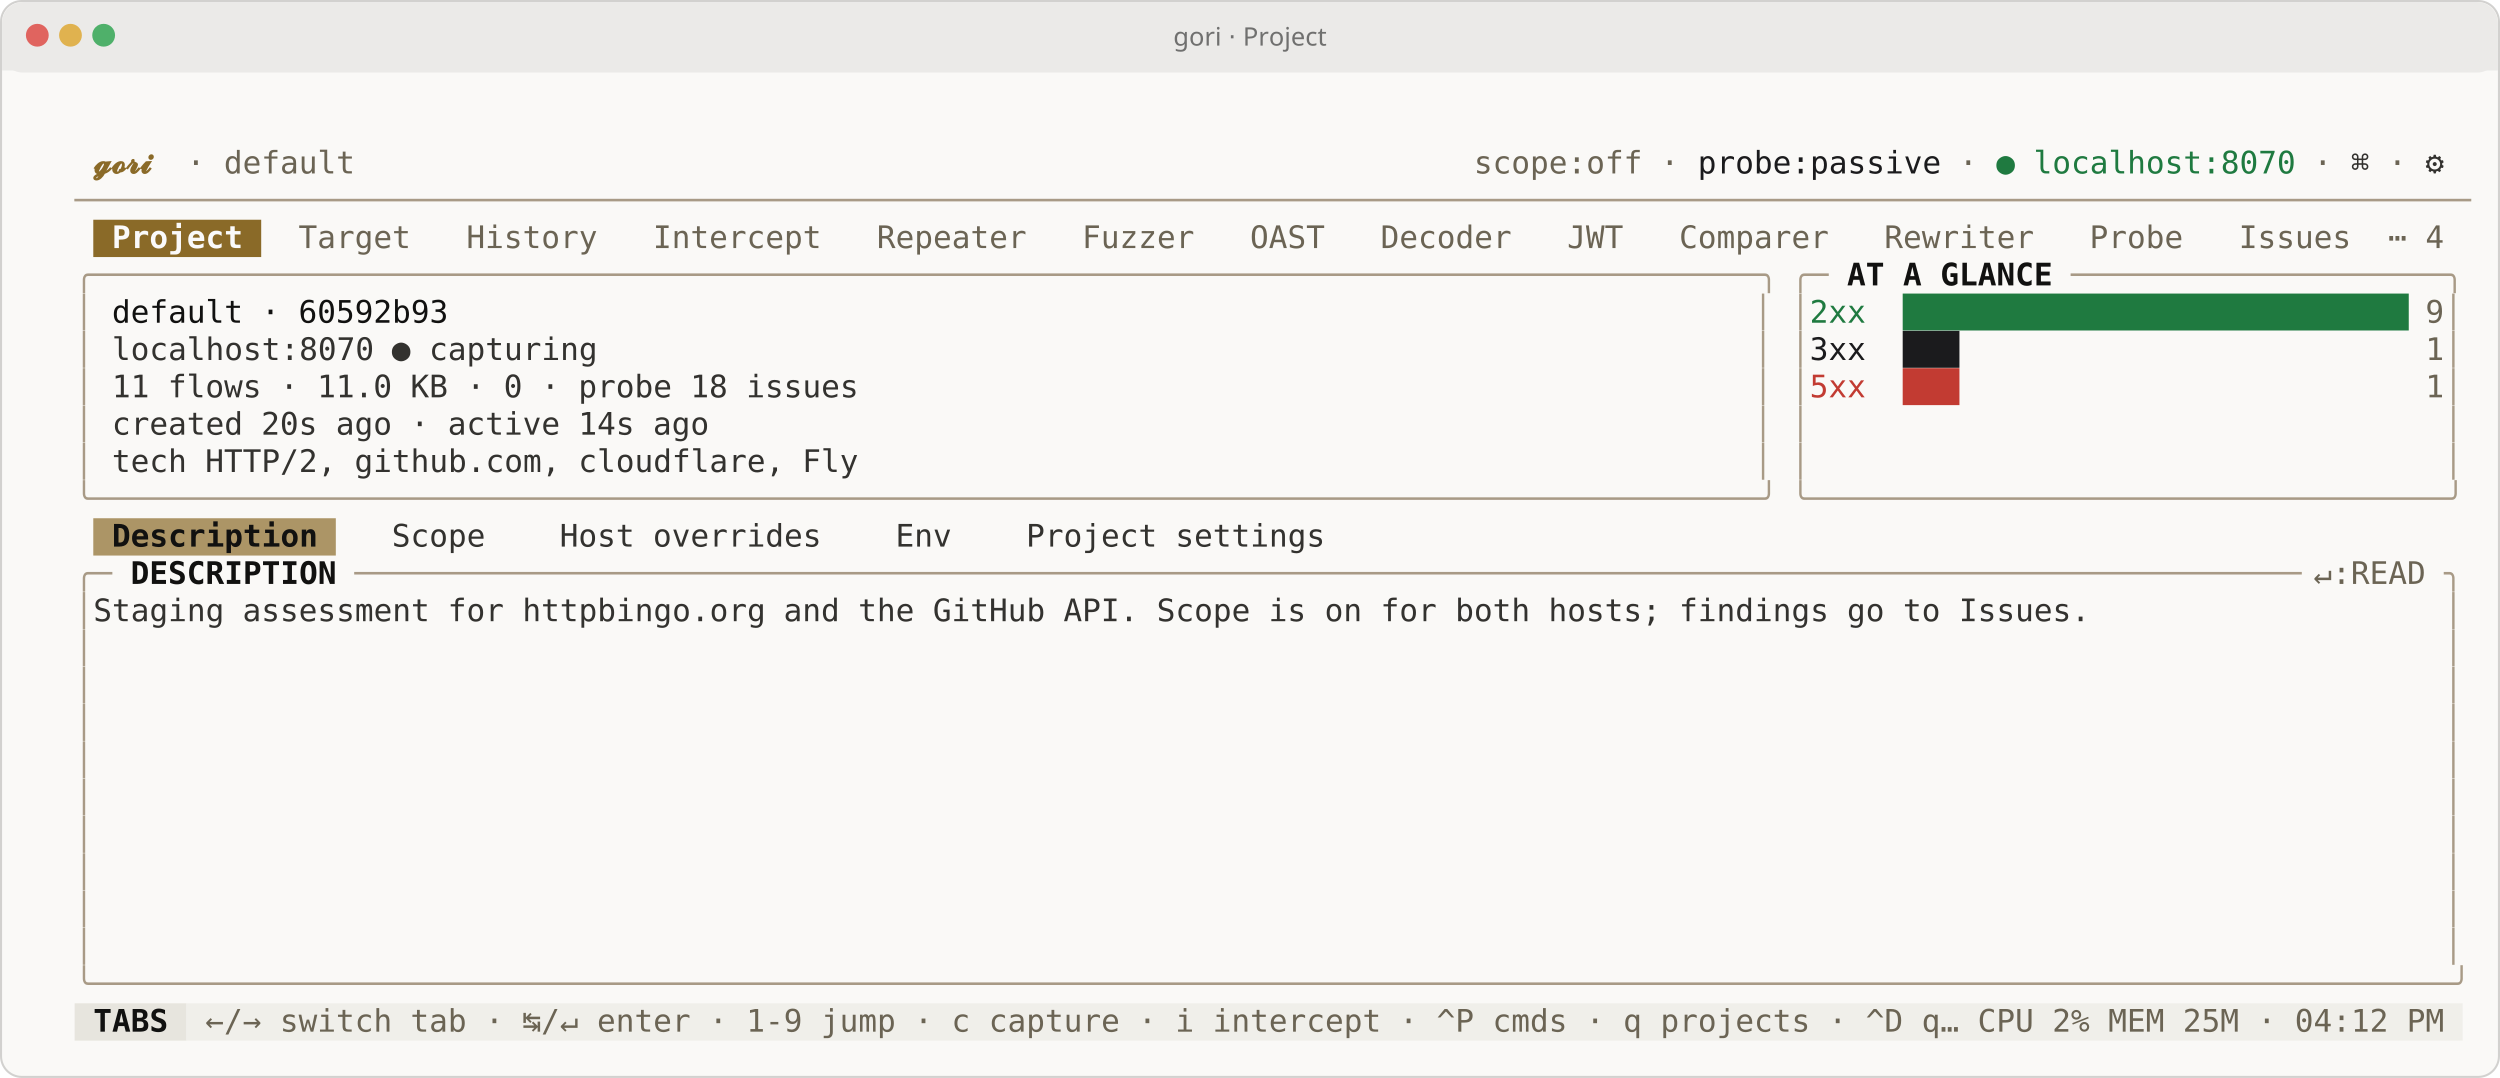
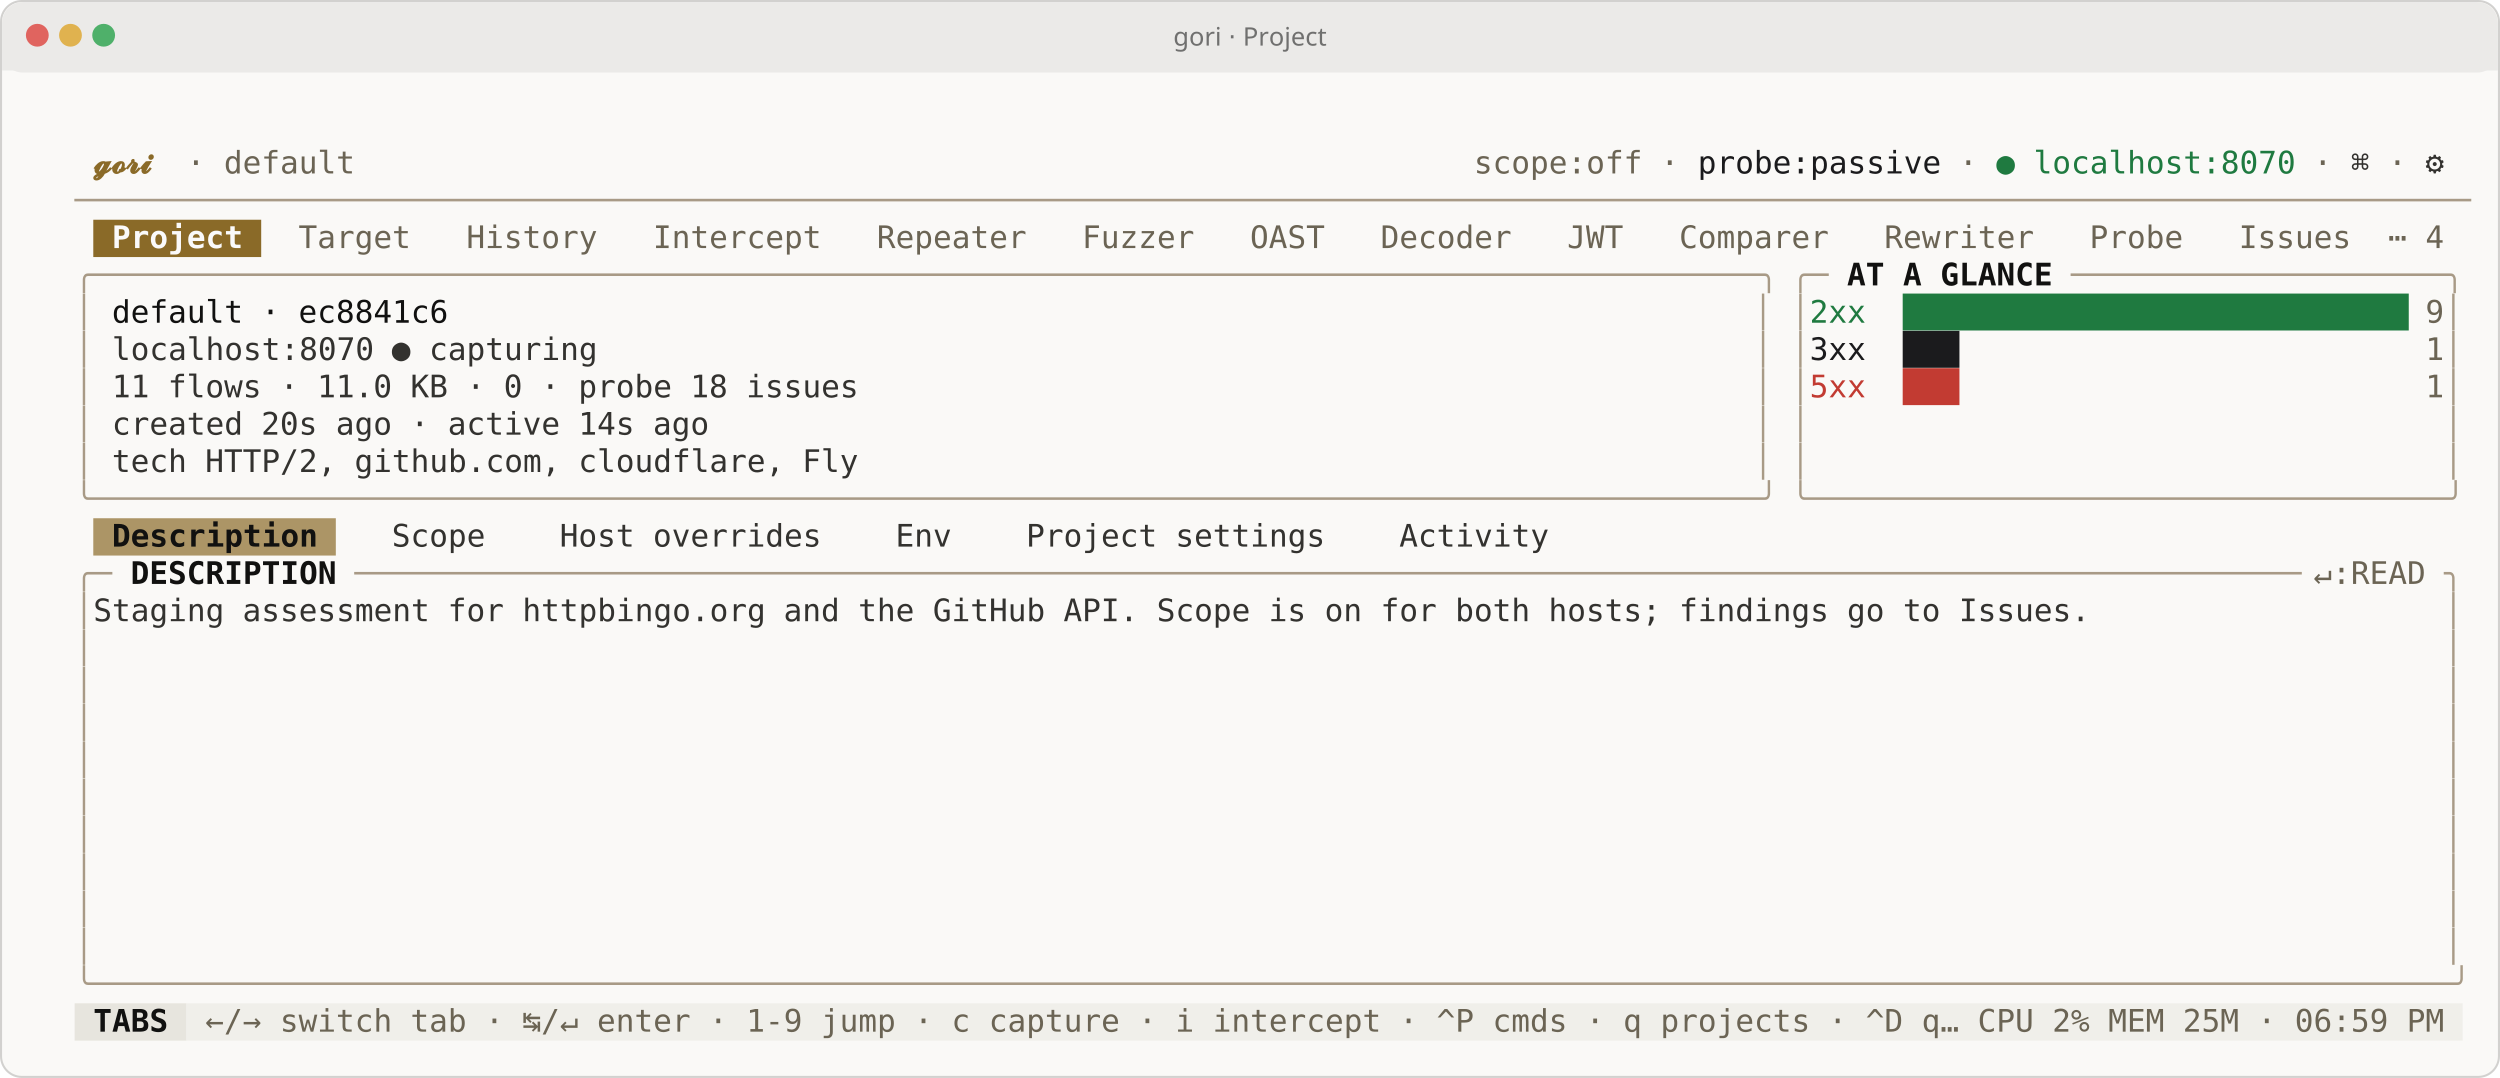
<svg xmlns="http://www.w3.org/2000/svg" width="1206" height="520" viewBox="0 0 1206.0 520.0" font-family="ui-monospace,'SF Mono','JetBrains Mono',Menlo,Consolas,monospace" font-size="15.0px" role="img" aria-label="gori · Project">
  <rect x="0.5" y="0.5" width="1205.0" height="519.0" rx="10" ry="10" fill="#faf9f7" stroke="#d2d1cf" stroke-width="1" />
  <rect x="1" y="1" width="1204.0" height="34.0" rx="10" ry="10" fill="#ebeae8" />
  <rect x="1" y="24.0" width="1204.0" height="10" fill="#ebeae8" />
  <circle cx="18.0" cy="17.0" r="5.5" fill="#e0645f" />
  <circle cx="34.0" cy="17.0" r="5.5" fill="#e0b24f" />
  <circle cx="50.0" cy="17.0" r="5.5" fill="#4fb06a" />
  <text x="603.0" y="22.0" text-anchor="middle" fill="#70706f" font-family="'Apple Symbols','Segoe UI Symbol','Cambria Math','STIX Two Math','Noto Sans Math','DejaVu Sans',ui-monospace,'SF Mono','JetBrains Mono',Menlo,Consolas,monospace" font-size="12.3px">gori · Project</text>
  <rect x="45.00" y="106.00" width="81.00" height="18.00" fill="#8a6a28" />
  <rect x="45.00" y="250.00" width="117.00" height="18.00" fill="#ac9566" />
  <rect x="36.00" y="484.00" width="54.00" height="18.00" fill="#e7e5de" />
  <rect x="90.00" y="484.00" width="1098.00" height="18.00" fill="#f0efea" />
  <text x="45.00" y="83.68" textLength="36.00" lengthAdjust="spacingAndGlyphs" fill="#8a6a28" font-weight="700" xml:space="preserve">𝓰𝓸𝓻𝓲</text>
  <text x="90.00" y="83.68" textLength="9.00" lengthAdjust="spacingAndGlyphs" fill="#6b6454" xml:space="preserve">·</text>
  <text x="108.00" y="83.68" textLength="63.00" lengthAdjust="spacingAndGlyphs" fill="#6b6454" xml:space="preserve">default</text>
  <text x="711.00" y="83.68" textLength="81.00" lengthAdjust="spacingAndGlyphs" fill="#6b6454" xml:space="preserve">scope:off</text>
  <text x="801.00" y="83.68" textLength="9.00" lengthAdjust="spacingAndGlyphs" fill="#6b6454" xml:space="preserve">·</text>
  <text x="819.00" y="83.68" textLength="117.00" lengthAdjust="spacingAndGlyphs" fill="#1b1b1d" xml:space="preserve">probe:passive</text>
  <text x="945.00" y="83.68" textLength="9.00" lengthAdjust="spacingAndGlyphs" fill="#6b6454" xml:space="preserve">·</text>
  <text x="963.00" y="83.68" textLength="9.00" lengthAdjust="spacingAndGlyphs" fill="#1f7a40" xml:space="preserve">●</text>
  <text x="981.00" y="83.68" textLength="126.00" lengthAdjust="spacingAndGlyphs" fill="#1f7a40" xml:space="preserve">localhost:8070</text>
  <text x="1116.00" y="83.68" textLength="9.00" lengthAdjust="spacingAndGlyphs" fill="#6b6454" xml:space="preserve">·</text>
  <text x="1134.00" y="83.68" textLength="9.00" lengthAdjust="spacingAndGlyphs" fill="#33322f" xml:space="preserve">⌘</text>
  <text x="1152.00" y="83.68" textLength="9.00" lengthAdjust="spacingAndGlyphs" fill="#6b6454" xml:space="preserve">·</text>
  <text x="1170.00" y="83.68" textLength="9.00" lengthAdjust="spacingAndGlyphs" fill="#33322f" xml:space="preserve">⚙</text>
  <text x="36.00" y="101.68" textLength="1152.00" lengthAdjust="spacingAndGlyphs" fill="#a89a86" xml:space="preserve">────────────────────────────────────────────────────────────────────────────────────────────────────────────────────────────────</text>
  <text x="54.00" y="119.68" textLength="63.00" lengthAdjust="spacingAndGlyphs" fill="#fafafa" font-weight="700" xml:space="preserve">Project</text>
  <text x="144.00" y="119.68" textLength="54.00" lengthAdjust="spacingAndGlyphs" fill="#6b6454" xml:space="preserve">Target</text>
  <text x="225.00" y="119.68" textLength="63.00" lengthAdjust="spacingAndGlyphs" fill="#6b6454" xml:space="preserve">History</text>
  <text x="315.00" y="119.68" textLength="81.00" lengthAdjust="spacingAndGlyphs" fill="#6b6454" xml:space="preserve">Intercept</text>
  <text x="423.00" y="119.68" textLength="72.00" lengthAdjust="spacingAndGlyphs" fill="#6b6454" xml:space="preserve">Repeater</text>
  <text x="522.00" y="119.68" textLength="54.00" lengthAdjust="spacingAndGlyphs" fill="#6b6454" xml:space="preserve">Fuzzer</text>
  <text x="603.00" y="119.68" textLength="36.00" lengthAdjust="spacingAndGlyphs" fill="#6b6454" xml:space="preserve">OAST</text>
  <text x="666.00" y="119.68" textLength="63.00" lengthAdjust="spacingAndGlyphs" fill="#6b6454" xml:space="preserve">Decoder</text>
  <text x="756.00" y="119.68" textLength="27.00" lengthAdjust="spacingAndGlyphs" fill="#6b6454" xml:space="preserve">JWT</text>
  <text x="810.00" y="119.68" textLength="72.00" lengthAdjust="spacingAndGlyphs" fill="#6b6454" xml:space="preserve">Comparer</text>
  <text x="909.00" y="119.68" textLength="72.00" lengthAdjust="spacingAndGlyphs" fill="#6b6454" xml:space="preserve">Rewriter</text>
  <text x="1008.00" y="119.68" textLength="45.00" lengthAdjust="spacingAndGlyphs" fill="#6b6454" xml:space="preserve">Probe</text>
  <text x="1080.00" y="119.68" textLength="54.00" lengthAdjust="spacingAndGlyphs" fill="#6b6454" xml:space="preserve">Issues</text>
  <text x="1152.00" y="119.68" textLength="9.00" lengthAdjust="spacingAndGlyphs" fill="#6b6454" xml:space="preserve">⋯</text>
  <text x="1170.00" y="119.68" textLength="9.00" lengthAdjust="spacingAndGlyphs" fill="#6b6454" xml:space="preserve">4</text>
  <text x="36.00" y="137.68" textLength="819.00" lengthAdjust="spacingAndGlyphs" fill="#a89a86" xml:space="preserve">╭─────────────────────────────────────────────────────────────────────────────────────────╮</text>
  <text x="864.00" y="137.68" textLength="18.00" lengthAdjust="spacingAndGlyphs" fill="#a89a86" xml:space="preserve">╭─</text>
  <text x="891.00" y="137.68" textLength="18.00" lengthAdjust="spacingAndGlyphs" fill="#111110" font-weight="700" xml:space="preserve">AT</text>
  <text x="918.00" y="137.68" textLength="9.00" lengthAdjust="spacingAndGlyphs" fill="#111110" font-weight="700" xml:space="preserve">A</text>
  <text x="936.00" y="137.68" textLength="54.00" lengthAdjust="spacingAndGlyphs" fill="#111110" font-weight="700" xml:space="preserve">GLANCE</text>
  <text x="999.00" y="137.68" textLength="189.00" lengthAdjust="spacingAndGlyphs" fill="#a89a86" xml:space="preserve">────────────────────╮</text>
  <text x="36.00" y="155.68" textLength="9.00" lengthAdjust="spacingAndGlyphs" fill="#a89a86" xml:space="preserve">│</text>
  <text x="54.00" y="155.68" textLength="63.00" lengthAdjust="spacingAndGlyphs" fill="#111110" xml:space="preserve">default</text>
  <text x="126.00" y="155.68" textLength="9.00" lengthAdjust="spacingAndGlyphs" fill="#111110" xml:space="preserve">·</text>
-   <text x="144.00" y="155.68" textLength="72.00" lengthAdjust="spacingAndGlyphs" fill="#111110" xml:space="preserve">60592b93</text>
+   <text x="144.00" y="155.68" textLength="72.00" lengthAdjust="spacingAndGlyphs" fill="#111110" xml:space="preserve">ec8841c6</text>
  <text x="846.00" y="155.68" textLength="9.00" lengthAdjust="spacingAndGlyphs" fill="#a89a86" xml:space="preserve">│</text>
  <text x="864.00" y="155.68" textLength="9.00" lengthAdjust="spacingAndGlyphs" fill="#a89a86" xml:space="preserve">│</text>
  <text x="873.00" y="155.68" textLength="27.00" lengthAdjust="spacingAndGlyphs" fill="#1f7a40" xml:space="preserve">2xx</text>
  <text x="918.00" y="155.68" textLength="243.00" lengthAdjust="spacingAndGlyphs" fill="#1f7a40" xml:space="preserve">███████████████████████████</text>
  <text x="1170.00" y="155.68" textLength="9.00" lengthAdjust="spacingAndGlyphs" fill="#6b6454" xml:space="preserve">9</text>
  <text x="1179.00" y="155.68" textLength="9.00" lengthAdjust="spacingAndGlyphs" fill="#a89a86" xml:space="preserve">│</text>
  <text x="36.00" y="173.68" textLength="9.00" lengthAdjust="spacingAndGlyphs" fill="#a89a86" xml:space="preserve">│</text>
  <text x="54.00" y="173.68" textLength="126.00" lengthAdjust="spacingAndGlyphs" fill="#33322f" xml:space="preserve">localhost:8070</text>
  <text x="189.00" y="173.68" textLength="9.00" lengthAdjust="spacingAndGlyphs" fill="#33322f" xml:space="preserve">●</text>
  <text x="207.00" y="173.68" textLength="81.00" lengthAdjust="spacingAndGlyphs" fill="#33322f" xml:space="preserve">capturing</text>
  <text x="846.00" y="173.68" textLength="9.00" lengthAdjust="spacingAndGlyphs" fill="#a89a86" xml:space="preserve">│</text>
  <text x="864.00" y="173.68" textLength="9.00" lengthAdjust="spacingAndGlyphs" fill="#a89a86" xml:space="preserve">│</text>
  <text x="873.00" y="173.68" textLength="27.00" lengthAdjust="spacingAndGlyphs" fill="#1b1b1d" xml:space="preserve">3xx</text>
  <text x="918.00" y="173.68" textLength="27.00" lengthAdjust="spacingAndGlyphs" fill="#1b1b1d" xml:space="preserve">███</text>
  <text x="1170.00" y="173.68" textLength="9.00" lengthAdjust="spacingAndGlyphs" fill="#6b6454" xml:space="preserve">1</text>
  <text x="1179.00" y="173.68" textLength="9.00" lengthAdjust="spacingAndGlyphs" fill="#a89a86" xml:space="preserve">│</text>
  <text x="36.00" y="191.68" textLength="9.00" lengthAdjust="spacingAndGlyphs" fill="#a89a86" xml:space="preserve">│</text>
  <text x="54.00" y="191.68" textLength="18.00" lengthAdjust="spacingAndGlyphs" fill="#33322f" xml:space="preserve">11</text>
  <text x="81.00" y="191.68" textLength="45.00" lengthAdjust="spacingAndGlyphs" fill="#33322f" xml:space="preserve">flows</text>
  <text x="135.00" y="191.68" textLength="9.00" lengthAdjust="spacingAndGlyphs" fill="#33322f" xml:space="preserve">·</text>
  <text x="153.00" y="191.68" textLength="36.00" lengthAdjust="spacingAndGlyphs" fill="#33322f" xml:space="preserve">11.0</text>
  <text x="198.00" y="191.68" textLength="18.00" lengthAdjust="spacingAndGlyphs" fill="#33322f" xml:space="preserve">KB</text>
  <text x="225.00" y="191.68" textLength="9.00" lengthAdjust="spacingAndGlyphs" fill="#33322f" xml:space="preserve">·</text>
  <text x="243.00" y="191.68" textLength="9.00" lengthAdjust="spacingAndGlyphs" fill="#33322f" xml:space="preserve">0</text>
  <text x="261.00" y="191.68" textLength="9.00" lengthAdjust="spacingAndGlyphs" fill="#33322f" xml:space="preserve">·</text>
  <text x="279.00" y="191.68" textLength="45.00" lengthAdjust="spacingAndGlyphs" fill="#33322f" xml:space="preserve">probe</text>
  <text x="333.00" y="191.68" textLength="18.00" lengthAdjust="spacingAndGlyphs" fill="#33322f" xml:space="preserve">18</text>
  <text x="360.00" y="191.68" textLength="54.00" lengthAdjust="spacingAndGlyphs" fill="#33322f" xml:space="preserve">issues</text>
  <text x="846.00" y="191.68" textLength="9.00" lengthAdjust="spacingAndGlyphs" fill="#a89a86" xml:space="preserve">│</text>
  <text x="864.00" y="191.68" textLength="9.00" lengthAdjust="spacingAndGlyphs" fill="#a89a86" xml:space="preserve">│</text>
  <text x="873.00" y="191.68" textLength="27.00" lengthAdjust="spacingAndGlyphs" fill="#c23b32" xml:space="preserve">5xx</text>
  <text x="918.00" y="191.68" textLength="27.00" lengthAdjust="spacingAndGlyphs" fill="#c23b32" xml:space="preserve">███</text>
  <text x="1170.00" y="191.68" textLength="9.00" lengthAdjust="spacingAndGlyphs" fill="#6b6454" xml:space="preserve">1</text>
  <text x="1179.00" y="191.68" textLength="9.00" lengthAdjust="spacingAndGlyphs" fill="#a89a86" xml:space="preserve">│</text>
  <text x="36.00" y="209.68" textLength="9.00" lengthAdjust="spacingAndGlyphs" fill="#a89a86" xml:space="preserve">│</text>
  <text x="54.00" y="209.68" textLength="63.00" lengthAdjust="spacingAndGlyphs" fill="#33322f" xml:space="preserve">created</text>
  <text x="126.00" y="209.68" textLength="27.00" lengthAdjust="spacingAndGlyphs" fill="#33322f" xml:space="preserve">20s</text>
  <text x="162.00" y="209.68" textLength="27.00" lengthAdjust="spacingAndGlyphs" fill="#33322f" xml:space="preserve">ago</text>
  <text x="198.00" y="209.68" textLength="9.00" lengthAdjust="spacingAndGlyphs" fill="#33322f" xml:space="preserve">·</text>
  <text x="216.00" y="209.68" textLength="54.00" lengthAdjust="spacingAndGlyphs" fill="#33322f" xml:space="preserve">active</text>
  <text x="279.00" y="209.68" textLength="27.00" lengthAdjust="spacingAndGlyphs" fill="#33322f" xml:space="preserve">14s</text>
  <text x="315.00" y="209.68" textLength="27.00" lengthAdjust="spacingAndGlyphs" fill="#33322f" xml:space="preserve">ago</text>
  <text x="846.00" y="209.68" textLength="9.00" lengthAdjust="spacingAndGlyphs" fill="#a89a86" xml:space="preserve">│</text>
  <text x="864.00" y="209.68" textLength="9.00" lengthAdjust="spacingAndGlyphs" fill="#a89a86" xml:space="preserve">│</text>
  <text x="1179.00" y="209.68" textLength="9.00" lengthAdjust="spacingAndGlyphs" fill="#a89a86" xml:space="preserve">│</text>
  <text x="36.00" y="227.68" textLength="9.00" lengthAdjust="spacingAndGlyphs" fill="#a89a86" xml:space="preserve">│</text>
  <text x="54.00" y="227.68" textLength="36.00" lengthAdjust="spacingAndGlyphs" fill="#33322f" xml:space="preserve">tech</text>
  <text x="99.00" y="227.68" textLength="63.00" lengthAdjust="spacingAndGlyphs" fill="#33322f" xml:space="preserve">HTTP/2,</text>
  <text x="171.00" y="227.68" textLength="99.00" lengthAdjust="spacingAndGlyphs" fill="#33322f" xml:space="preserve">github.com,</text>
  <text x="279.00" y="227.68" textLength="99.00" lengthAdjust="spacingAndGlyphs" fill="#33322f" xml:space="preserve">cloudflare,</text>
  <text x="387.00" y="227.68" textLength="27.00" lengthAdjust="spacingAndGlyphs" fill="#33322f" xml:space="preserve">Fly</text>
  <text x="846.00" y="227.68" textLength="9.00" lengthAdjust="spacingAndGlyphs" fill="#a89a86" xml:space="preserve">│</text>
  <text x="864.00" y="227.68" textLength="9.00" lengthAdjust="spacingAndGlyphs" fill="#a89a86" xml:space="preserve">│</text>
  <text x="1179.00" y="227.68" textLength="9.00" lengthAdjust="spacingAndGlyphs" fill="#a89a86" xml:space="preserve">│</text>
  <text x="36.00" y="245.68" textLength="819.00" lengthAdjust="spacingAndGlyphs" fill="#a89a86" xml:space="preserve">╰─────────────────────────────────────────────────────────────────────────────────────────╯</text>
  <text x="864.00" y="245.68" textLength="324.00" lengthAdjust="spacingAndGlyphs" fill="#a89a86" xml:space="preserve">╰──────────────────────────────────╯</text>
  <text x="54.00" y="263.68" textLength="99.00" lengthAdjust="spacingAndGlyphs" fill="#111110" font-weight="700" xml:space="preserve">Description</text>
  <text x="189.00" y="263.68" textLength="45.00" lengthAdjust="spacingAndGlyphs" fill="#33322f" xml:space="preserve">Scope</text>
  <text x="270.00" y="263.68" textLength="36.00" lengthAdjust="spacingAndGlyphs" fill="#33322f" xml:space="preserve">Host</text>
  <text x="315.00" y="263.68" textLength="81.00" lengthAdjust="spacingAndGlyphs" fill="#33322f" xml:space="preserve">overrides</text>
  <text x="432.00" y="263.68" textLength="27.00" lengthAdjust="spacingAndGlyphs" fill="#33322f" xml:space="preserve">Env</text>
  <text x="495.00" y="263.68" textLength="63.00" lengthAdjust="spacingAndGlyphs" fill="#33322f" xml:space="preserve">Project</text>
  <text x="567.00" y="263.68" textLength="72.00" lengthAdjust="spacingAndGlyphs" fill="#33322f" xml:space="preserve">settings</text>
+   <text x="675.00" y="263.68" textLength="72.00" lengthAdjust="spacingAndGlyphs" fill="#33322f" xml:space="preserve">Activity</text>
  <text x="36.00" y="281.68" textLength="18.00" lengthAdjust="spacingAndGlyphs" fill="#a89a86" xml:space="preserve">╭─</text>
  <text x="63.00" y="281.68" textLength="99.00" lengthAdjust="spacingAndGlyphs" fill="#111110" font-weight="700" xml:space="preserve">DESCRIPTION</text>
  <text x="171.00" y="281.68" textLength="936.00" lengthAdjust="spacingAndGlyphs" fill="#a89a86" xml:space="preserve">────────────────────────────────────────────────────────────────────────────────────────────────────────</text>
  <text x="1116.00" y="281.68" textLength="54.00" lengthAdjust="spacingAndGlyphs" fill="#6b6454" xml:space="preserve">↵:READ</text>
  <text x="1179.00" y="281.68" textLength="9.00" lengthAdjust="spacingAndGlyphs" fill="#a89a86" xml:space="preserve">╮</text>
  <text x="36.00" y="299.68" textLength="9.00" lengthAdjust="spacingAndGlyphs" fill="#a89a86" xml:space="preserve">│</text>
  <text x="45.00" y="299.68" textLength="63.00" lengthAdjust="spacingAndGlyphs" fill="#33322f" xml:space="preserve">Staging</text>
  <text x="117.00" y="299.68" textLength="90.00" lengthAdjust="spacingAndGlyphs" fill="#33322f" xml:space="preserve">assessment</text>
  <text x="216.00" y="299.68" textLength="27.00" lengthAdjust="spacingAndGlyphs" fill="#33322f" xml:space="preserve">for</text>
  <text x="252.00" y="299.68" textLength="117.00" lengthAdjust="spacingAndGlyphs" fill="#33322f" xml:space="preserve">httpbingo.org</text>
  <text x="378.00" y="299.68" textLength="27.00" lengthAdjust="spacingAndGlyphs" fill="#33322f" xml:space="preserve">and</text>
  <text x="414.00" y="299.68" textLength="27.00" lengthAdjust="spacingAndGlyphs" fill="#33322f" xml:space="preserve">the</text>
  <text x="450.00" y="299.68" textLength="54.00" lengthAdjust="spacingAndGlyphs" fill="#33322f" xml:space="preserve">GitHub</text>
  <text x="513.00" y="299.68" textLength="36.00" lengthAdjust="spacingAndGlyphs" fill="#33322f" xml:space="preserve">API.</text>
  <text x="558.00" y="299.68" textLength="45.00" lengthAdjust="spacingAndGlyphs" fill="#33322f" xml:space="preserve">Scope</text>
  <text x="612.00" y="299.68" textLength="18.00" lengthAdjust="spacingAndGlyphs" fill="#33322f" xml:space="preserve">is</text>
  <text x="639.00" y="299.68" textLength="18.00" lengthAdjust="spacingAndGlyphs" fill="#33322f" xml:space="preserve">on</text>
  <text x="666.00" y="299.68" textLength="27.00" lengthAdjust="spacingAndGlyphs" fill="#33322f" xml:space="preserve">for</text>
  <text x="702.00" y="299.68" textLength="36.00" lengthAdjust="spacingAndGlyphs" fill="#33322f" xml:space="preserve">both</text>
  <text x="747.00" y="299.68" textLength="54.00" lengthAdjust="spacingAndGlyphs" fill="#33322f" xml:space="preserve">hosts;</text>
  <text x="810.00" y="299.68" textLength="72.00" lengthAdjust="spacingAndGlyphs" fill="#33322f" xml:space="preserve">findings</text>
  <text x="891.00" y="299.68" textLength="18.00" lengthAdjust="spacingAndGlyphs" fill="#33322f" xml:space="preserve">go</text>
  <text x="918.00" y="299.68" textLength="18.00" lengthAdjust="spacingAndGlyphs" fill="#33322f" xml:space="preserve">to</text>
  <text x="945.00" y="299.68" textLength="63.00" lengthAdjust="spacingAndGlyphs" fill="#33322f" xml:space="preserve">Issues.</text>
  <text x="1179.00" y="299.68" textLength="9.00" lengthAdjust="spacingAndGlyphs" fill="#a89a86" xml:space="preserve">│</text>
  <text x="36.00" y="317.68" textLength="9.00" lengthAdjust="spacingAndGlyphs" fill="#a89a86" xml:space="preserve">│</text>
  <text x="1179.00" y="317.68" textLength="9.00" lengthAdjust="spacingAndGlyphs" fill="#a89a86" xml:space="preserve">│</text>
  <text x="36.00" y="335.68" textLength="9.00" lengthAdjust="spacingAndGlyphs" fill="#a89a86" xml:space="preserve">│</text>
  <text x="1179.00" y="335.68" textLength="9.00" lengthAdjust="spacingAndGlyphs" fill="#a89a86" xml:space="preserve">│</text>
  <text x="36.00" y="353.68" textLength="9.00" lengthAdjust="spacingAndGlyphs" fill="#a89a86" xml:space="preserve">│</text>
  <text x="1179.00" y="353.68" textLength="9.00" lengthAdjust="spacingAndGlyphs" fill="#a89a86" xml:space="preserve">│</text>
  <text x="36.00" y="371.68" textLength="9.00" lengthAdjust="spacingAndGlyphs" fill="#a89a86" xml:space="preserve">│</text>
  <text x="1179.00" y="371.68" textLength="9.00" lengthAdjust="spacingAndGlyphs" fill="#a89a86" xml:space="preserve">│</text>
  <text x="36.00" y="389.68" textLength="9.00" lengthAdjust="spacingAndGlyphs" fill="#a89a86" xml:space="preserve">│</text>
  <text x="1179.00" y="389.68" textLength="9.00" lengthAdjust="spacingAndGlyphs" fill="#a89a86" xml:space="preserve">│</text>
  <text x="36.00" y="407.68" textLength="9.00" lengthAdjust="spacingAndGlyphs" fill="#a89a86" xml:space="preserve">│</text>
  <text x="1179.00" y="407.68" textLength="9.00" lengthAdjust="spacingAndGlyphs" fill="#a89a86" xml:space="preserve">│</text>
  <text x="36.00" y="425.68" textLength="9.00" lengthAdjust="spacingAndGlyphs" fill="#a89a86" xml:space="preserve">│</text>
  <text x="1179.00" y="425.68" textLength="9.00" lengthAdjust="spacingAndGlyphs" fill="#a89a86" xml:space="preserve">│</text>
  <text x="36.00" y="443.68" textLength="9.00" lengthAdjust="spacingAndGlyphs" fill="#a89a86" xml:space="preserve">│</text>
  <text x="1179.00" y="443.68" textLength="9.00" lengthAdjust="spacingAndGlyphs" fill="#a89a86" xml:space="preserve">│</text>
  <text x="36.00" y="461.68" textLength="9.00" lengthAdjust="spacingAndGlyphs" fill="#a89a86" xml:space="preserve">│</text>
  <text x="1179.00" y="461.68" textLength="9.00" lengthAdjust="spacingAndGlyphs" fill="#a89a86" xml:space="preserve">│</text>
  <text x="36.00" y="479.68" textLength="1152.00" lengthAdjust="spacingAndGlyphs" fill="#a89a86" xml:space="preserve">╰──────────────────────────────────────────────────────────────────────────────────────────────────────────────────────────────╯</text>
  <text x="45.00" y="497.68" textLength="36.00" lengthAdjust="spacingAndGlyphs" fill="#111110" font-weight="700" xml:space="preserve">TABS</text>
  <text x="99.00" y="497.68" textLength="27.00" lengthAdjust="spacingAndGlyphs" fill="#6b6454" xml:space="preserve">←/→</text>
  <text x="135.00" y="497.68" textLength="54.00" lengthAdjust="spacingAndGlyphs" fill="#6b6454" xml:space="preserve">switch</text>
  <text x="198.00" y="497.68" textLength="27.00" lengthAdjust="spacingAndGlyphs" fill="#6b6454" xml:space="preserve">tab</text>
  <text x="234.00" y="497.68" textLength="9.00" lengthAdjust="spacingAndGlyphs" fill="#6b6454" xml:space="preserve">·</text>
  <text x="252.00" y="497.68" textLength="27.00" lengthAdjust="spacingAndGlyphs" fill="#6b6454" xml:space="preserve">↹/↵</text>
  <text x="288.00" y="497.68" textLength="45.00" lengthAdjust="spacingAndGlyphs" fill="#6b6454" xml:space="preserve">enter</text>
  <text x="342.00" y="497.68" textLength="9.00" lengthAdjust="spacingAndGlyphs" fill="#6b6454" xml:space="preserve">·</text>
  <text x="360.00" y="497.68" textLength="27.00" lengthAdjust="spacingAndGlyphs" fill="#6b6454" xml:space="preserve">1-9</text>
  <text x="396.00" y="497.68" textLength="36.00" lengthAdjust="spacingAndGlyphs" fill="#6b6454" xml:space="preserve">jump</text>
  <text x="441.00" y="497.68" textLength="9.00" lengthAdjust="spacingAndGlyphs" fill="#6b6454" xml:space="preserve">·</text>
  <text x="459.00" y="497.68" textLength="9.00" lengthAdjust="spacingAndGlyphs" fill="#6b6454" xml:space="preserve">c</text>
  <text x="477.00" y="497.68" textLength="63.00" lengthAdjust="spacingAndGlyphs" fill="#6b6454" xml:space="preserve">capture</text>
  <text x="549.00" y="497.68" textLength="9.00" lengthAdjust="spacingAndGlyphs" fill="#6b6454" xml:space="preserve">·</text>
  <text x="567.00" y="497.68" textLength="9.00" lengthAdjust="spacingAndGlyphs" fill="#6b6454" xml:space="preserve">i</text>
  <text x="585.00" y="497.68" textLength="81.00" lengthAdjust="spacingAndGlyphs" fill="#6b6454" xml:space="preserve">intercept</text>
  <text x="675.00" y="497.68" textLength="9.00" lengthAdjust="spacingAndGlyphs" fill="#6b6454" xml:space="preserve">·</text>
  <text x="693.00" y="497.68" textLength="18.00" lengthAdjust="spacingAndGlyphs" fill="#6b6454" xml:space="preserve">^P</text>
  <text x="720.00" y="497.68" textLength="36.00" lengthAdjust="spacingAndGlyphs" fill="#6b6454" xml:space="preserve">cmds</text>
  <text x="765.00" y="497.68" textLength="9.00" lengthAdjust="spacingAndGlyphs" fill="#6b6454" xml:space="preserve">·</text>
  <text x="783.00" y="497.68" textLength="9.00" lengthAdjust="spacingAndGlyphs" fill="#6b6454" xml:space="preserve">q</text>
  <text x="801.00" y="497.68" textLength="72.00" lengthAdjust="spacingAndGlyphs" fill="#6b6454" xml:space="preserve">projects</text>
  <text x="882.00" y="497.68" textLength="9.00" lengthAdjust="spacingAndGlyphs" fill="#6b6454" xml:space="preserve">·</text>
  <text x="900.00" y="497.68" textLength="18.00" lengthAdjust="spacingAndGlyphs" fill="#6b6454" xml:space="preserve">^D</text>
  <text x="927.00" y="497.68" textLength="18.00" lengthAdjust="spacingAndGlyphs" fill="#6b6454" xml:space="preserve">q…</text>
  <text x="954.00" y="497.68" textLength="27.00" lengthAdjust="spacingAndGlyphs" fill="#6b6454" xml:space="preserve">CPU</text>
  <text x="990.00" y="497.68" textLength="18.00" lengthAdjust="spacingAndGlyphs" fill="#6b6454" xml:space="preserve">2%</text>
  <text x="1017.00" y="497.68" textLength="27.00" lengthAdjust="spacingAndGlyphs" fill="#6b6454" xml:space="preserve">MEM</text>
  <text x="1053.00" y="497.68" textLength="27.00" lengthAdjust="spacingAndGlyphs" fill="#6b6454" xml:space="preserve">25M</text>
  <text x="1089.00" y="497.68" textLength="9.00" lengthAdjust="spacingAndGlyphs" fill="#6b6454" xml:space="preserve">·</text>
-   <text x="1107.00" y="497.68" textLength="45.00" lengthAdjust="spacingAndGlyphs" fill="#6b6454" xml:space="preserve">04:12</text>
+   <text x="1107.00" y="497.68" textLength="45.00" lengthAdjust="spacingAndGlyphs" fill="#6b6454" xml:space="preserve">06:59</text>
  <text x="1161.00" y="497.68" textLength="18.00" lengthAdjust="spacingAndGlyphs" fill="#6b6454" xml:space="preserve">PM</text>
</svg>
